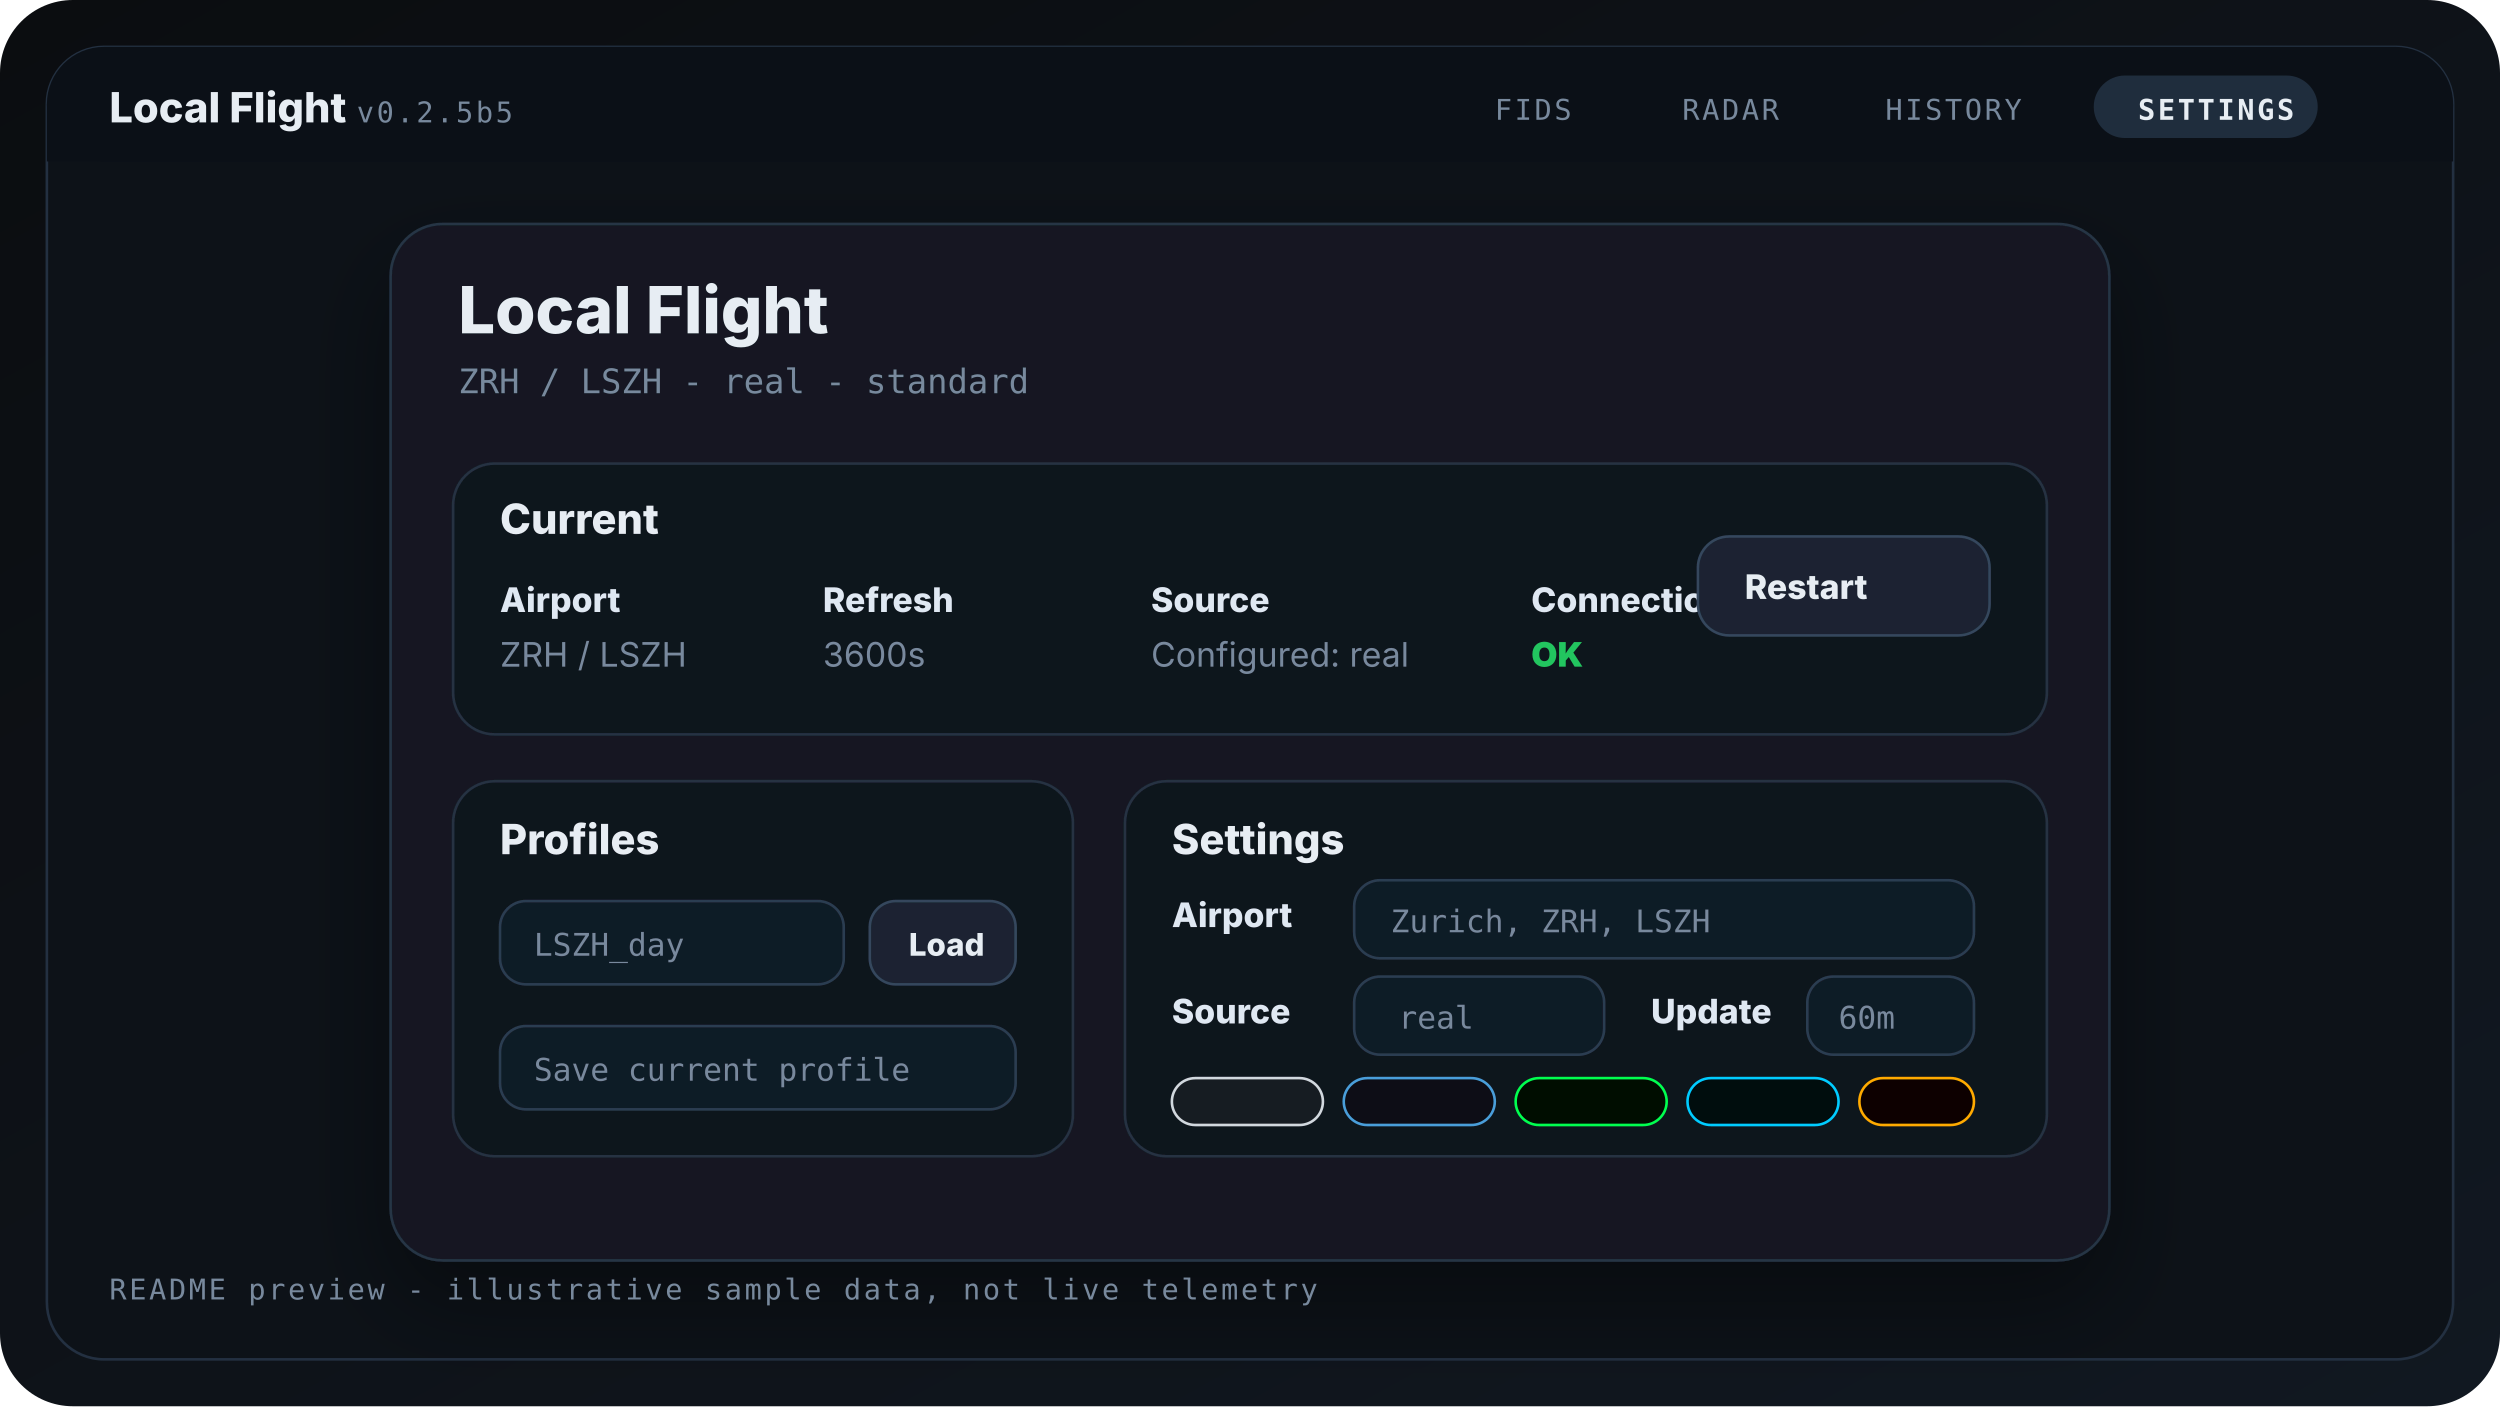
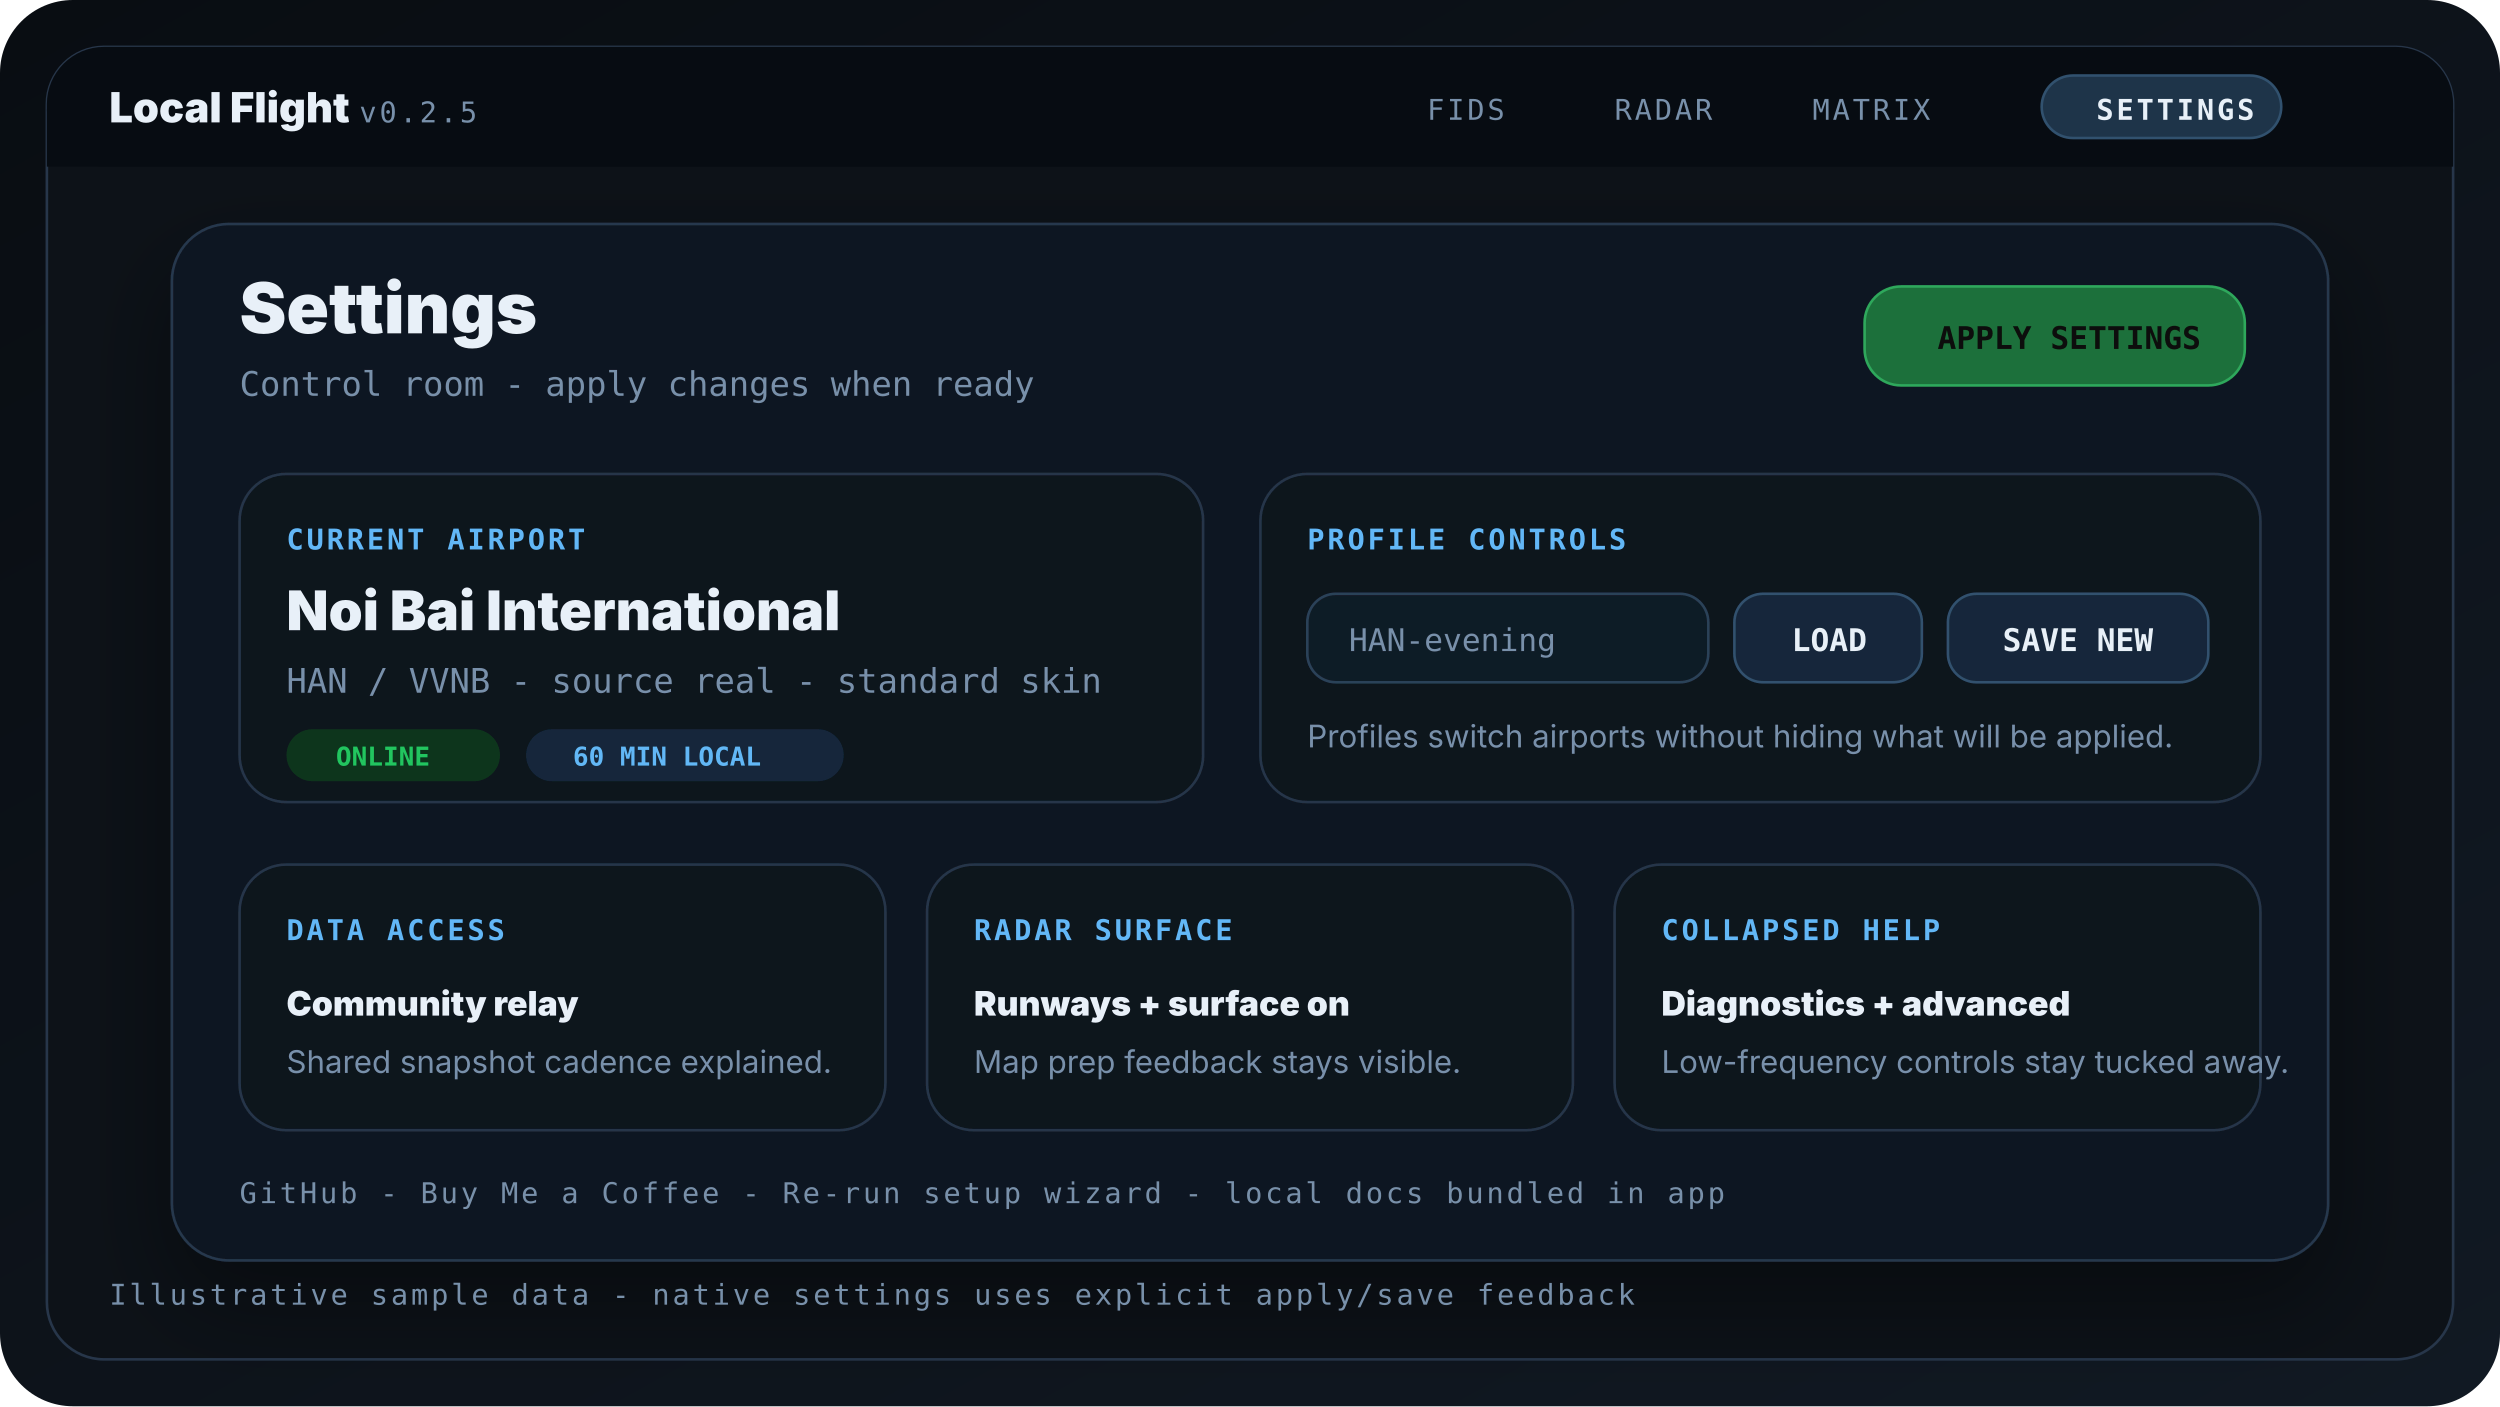
<svg xmlns="http://www.w3.org/2000/svg" width="960" height="540" viewBox="0 0 960 540" role="img" aria-labelledby="title desc">
  <defs>
    <linearGradient id="bg" x1="0" y1="0" x2="1" y2="1">
-       <stop offset="0" stop-color="#0b0d10" />
-       <stop offset="1" stop-color="#111821" />
+       <stop offset="0" stop-color="#090d12" />
+       <stop offset="1" stop-color="#111923" />
    </linearGradient>
    <filter id="shadow" x="-20%" y="-20%" width="140%" height="140%">
      <feDropShadow dx="0" dy="16" stdDeviation="18" flood-color="#000000" flood-opacity="0.38" />
    </filter>
    <style>
      .mono { font-family: ui-monospace, SFMono-Regular, Menlo, Consolas, monospace; }
      .sans { font-family: Inter, Segoe UI, Helvetica, Arial, sans-serif; }
-       .muted { fill: #78899d; }
-       .text { fill: #e7edf3; }
-       .tiny { font-size: 11px; letter-spacing: 1px; }
-       .label { fill: #dfe8f2; font-size: 13px; font-weight: 800; }
-       .hint { fill: #74869b; font-size: 12px; }
+       .text { fill: #e8f0f8; }
+       .muted { fill: #7890aa; }
+       .blue { fill: #62b7f6; }
+       .tiny { font-size: 11px; letter-spacing: 1.1px; }
+       .label { fill: #e8f0f8; font-size: 13px; font-weight: 900; }
+       .hint { fill: #7890aa; font-size: 12px; }
    </style>
  </defs>
  <rect width="960" height="540" rx="28" fill="url(#bg)" />
-   <rect x="18" y="18" width="924" height="504" rx="22" fill="#0d1218" stroke="#233041" />
-   <rect x="18" y="18" width="924" height="44" rx="22" fill="#0b1017" />
-   <rect x="18" y="40" width="924" height="22" fill="#0b1017" />
-   <text x="42" y="47" class="sans text" font-size="16" font-weight="800">Local Flight</text>
-   <text x="137" y="47" class="mono muted tiny">v0.2.5b5</text>
-   <text x="574" y="46" class="mono muted tiny">FIDS</text>
-   <text x="646" y="46" class="mono muted tiny">RADAR</text>
-   <text x="724" y="46" class="mono muted tiny">HISTORY</text>
-   <rect x="804" y="29" width="86" height="24" rx="12" fill="#1f2d3d" />
-   <text x="821" y="46" class="mono text tiny" font-weight="800">SETTINGS</text>
-   <g transform="translate(150 86)" filter="url(#shadow)">
-     <rect x="0" y="0" width="660" height="398" rx="20" fill="#121923" stroke="#263445" />
-     <text x="26" y="42" class="sans text" font-size="25" font-weight="800">Local Flight</text>
-     <text x="26" y="65" class="mono muted" font-size="13">ZRH / LSZH - real - standard</text>
-     <g transform="translate(24 92)">
-       <rect x="0" y="0" width="612" height="104" rx="16" fill="#0f151d" stroke="#253142" />
-       <text x="18" y="27" class="sans text" font-size="16" font-weight="800">Current</text>
-       <g class="sans" font-size="13">
-         <text x="18" y="57" class="label">Airport</text>
-         <text x="18" y="78" class="muted">ZRH / LSZH</text>
-         <text x="142" y="57" class="label">Refresh</text>
-         <text x="142" y="78" class="muted">3600s</text>
-         <text x="268" y="57" class="label">Source</text>
-         <text x="268" y="78" class="muted">Configured: real</text>
-         <text x="414" y="57" class="label">Connection</text>
-         <text x="414" y="78" fill="#22c55e" font-weight="900">OK</text>
-       </g>
-       <rect x="478" y="28" width="112" height="38" rx="12" fill="#1a2431" stroke="#34475d" />
-       <text x="496" y="52" class="sans text" font-size="13" font-weight="800">Restart</text>
+   <rect x="18" y="18" width="924" height="504" rx="22" fill="#0d1218" stroke="#27364a" />
+   <rect x="18" y="18" width="924" height="46" rx="22" fill="#070c12" />
+   <rect x="18" y="42" width="924" height="22" fill="#070c12" />
+   <text x="42" y="47" class="sans text" font-size="16" font-weight="900">Local Flight</text>
+   <text x="138" y="47" class="mono muted tiny">v0.2.5</text>
+   <text x="548" y="46" class="mono muted tiny">FIDS</text>
+   <text x="620" y="46" class="mono muted tiny">RADAR</text>
+   <text x="696" y="46" class="mono muted tiny">MATRIX</text>
+   <rect x="784" y="29" width="92" height="24" rx="12" fill="#1e3449" stroke="#31516e" />
+   <text x="805" y="46" class="mono text tiny" font-weight="900">SETTINGS</text>
+   <g transform="translate(66 86)" filter="url(#shadow)">
+     <rect x="0" y="0" width="828" height="398" rx="22" fill="#101721" stroke="#26384d" />
+     <text x="26" y="42" class="sans text" font-size="27" font-weight="900">Settings</text>
+     <text x="26" y="66" class="mono muted" font-size="13">Control room - apply changes when ready</text>
+     <rect x="650" y="24" width="146" height="38" rx="14" fill="#1f6f3a" stroke="#2ea85c" />
+     <text x="678" y="48" class="mono" fill="#071009" font-size="12" font-weight="900">APPLY SETTINGS</text>
+     <g transform="translate(26 96)">
+       <rect x="0" y="0" width="370" height="126" rx="18" fill="#0d141d" stroke="#25364a" />
+       <text x="18" y="29" class="mono blue tiny" font-weight="900">CURRENT AIRPORT</text>
+       <text x="18" y="60" class="sans text" font-size="21" font-weight="900">Noi Bai International</text>
+       <text x="18" y="84" class="mono muted" font-size="13">HAN / VVNB - source real - standard skin</text>
+       <rect x="18" y="98" width="82" height="20" rx="10" fill="#07351f" />
+       <text x="37" y="112" class="mono" fill="#22c55e" font-size="10" font-weight="900">ONLINE</text>
+       <rect x="110" y="98" width="122" height="20" rx="10" fill="#13283a" />
+       <text x="128" y="112" class="mono blue" font-size="10" font-weight="900">60 MIN LOCAL</text>
+       <rect x="392" y="0" width="384" height="126" rx="18" fill="#0d141d" stroke="#25364a" />
+       <text x="410" y="29" class="mono blue tiny" font-weight="900">PROFILE CONTROLS</text>
+       <rect x="410" y="46" width="154" height="34" rx="11" fill="#111c27" stroke="#2c4259" />
+       <text x="426" y="68" class="mono muted" font-size="12">HAN-evening</text>
+       <rect x="574" y="46" width="72" height="34" rx="11" fill="#17283a" stroke="#31516e" />
+       <text x="596" y="68" class="mono text" font-size="12" font-weight="900">LOAD</text>
+       <rect x="656" y="46" width="100" height="34" rx="11" fill="#17283a" stroke="#31516e" />
+       <text x="677" y="68" class="mono text" font-size="12" font-weight="900">SAVE NEW</text>
+       <text x="410" y="105" class="sans hint">Profiles switch airports without hiding what will be applied.</text>
    </g>
-     <g transform="translate(24 214)">
-       <rect x="0" y="0" width="238" height="144" rx="16" fill="#0f151d" stroke="#253142" />
-       <text x="18" y="28" class="sans text" font-size="16" font-weight="800">Profiles</text>
-       <rect x="18" y="46" width="132" height="32" rx="10" fill="#111b26" stroke="#2c3d51" />
-       <text x="31" y="67" class="mono muted" font-size="12">LSZH_day</text>
-       <rect x="160" y="46" width="56" height="32" rx="10" fill="#1a2431" stroke="#34475d" />
-       <text x="175" y="67" class="sans text" font-size="12" font-weight="800">Load</text>
-       <rect x="18" y="94" width="198" height="32" rx="10" fill="#111b26" stroke="#2c3d51" />
-       <text x="31" y="115" class="mono muted" font-size="12">Save current profile</text>
+     <g transform="translate(26 246)">
+       <rect x="0" y="0" width="248" height="102" rx="18" fill="#0d141d" stroke="#25364a" />
+       <text x="18" y="29" class="mono blue tiny" font-weight="900">DATA ACCESS</text>
+       <text x="18" y="58" class="sans label">Community relay</text>
+       <text x="18" y="80" class="sans hint">Shared snapshot cadence explained.</text>
+       <rect x="264" y="0" width="248" height="102" rx="18" fill="#0d141d" stroke="#25364a" />
+       <text x="282" y="29" class="mono blue tiny" font-weight="900">RADAR SURFACE</text>
+       <text x="282" y="58" class="sans label">Runways + surface on</text>
+       <text x="282" y="80" class="sans hint">Map prep feedback stays visible.</text>
+       <rect x="528" y="0" width="248" height="102" rx="18" fill="#0d141d" stroke="#25364a" />
+       <text x="546" y="29" class="mono blue tiny" font-weight="900">COLLAPSED HELP</text>
+       <text x="546" y="58" class="sans label">Diagnostics + advanced</text>
+       <text x="546" y="80" class="sans hint">Low-frequency controls stay tucked away.</text>
    </g>
-     <g transform="translate(282 214)">
-       <rect x="0" y="0" width="354" height="144" rx="16" fill="#0f151d" stroke="#253142" />
-       <text x="18" y="28" class="sans text" font-size="16" font-weight="800">Settings</text>
-       <text x="18" y="56" class="label sans">Airport</text>
-       <rect x="88" y="38" width="238" height="30" rx="10" fill="#111b26" stroke="#2c3d51" />
-       <text x="102" y="58" class="mono muted" font-size="12">Zurich, ZRH, LSZH</text>
-       <text x="18" y="93" class="label sans">Source</text>
-       <rect x="88" y="75" width="96" height="30" rx="10" fill="#111b26" stroke="#2c3d51" />
-       <text x="105" y="95" class="mono muted" font-size="12">real</text>
-       <text x="202" y="93" class="label sans">Update</text>
-       <rect x="262" y="75" width="64" height="30" rx="10" fill="#111b26" stroke="#2c3d51" />
-       <text x="274" y="95" class="mono muted" font-size="12">60m</text>
-       <rect x="18" y="114" width="58" height="18" rx="9" fill="#1a1d22" stroke="#e7edf3" opacity="0.9" />
-       <rect x="84" y="114" width="58" height="18" rx="9" fill="#0a0e14" stroke="#4a9eda" />
-       <rect x="150" y="114" width="58" height="18" rx="9" fill="#000d00" stroke="#00ff50" />
-       <rect x="216" y="114" width="58" height="18" rx="9" fill="#00080f" stroke="#00ccff" />
-       <rect x="282" y="114" width="44" height="18" rx="9" fill="#0a0600" stroke="#ffaa00" />
-     </g>
+     <text x="26" y="376" class="mono muted tiny">GitHub - Buy Me a Coffee - Re-run setup wizard - local docs bundled in app</text>
  </g>
-   <text x="42" y="499" class="mono muted tiny">README preview - illustrative sample data, not live telemetry</text>
+   <text x="42" y="501" class="mono muted tiny">Illustrative sample data - native settings uses explicit apply/save feedback</text>
</svg>
